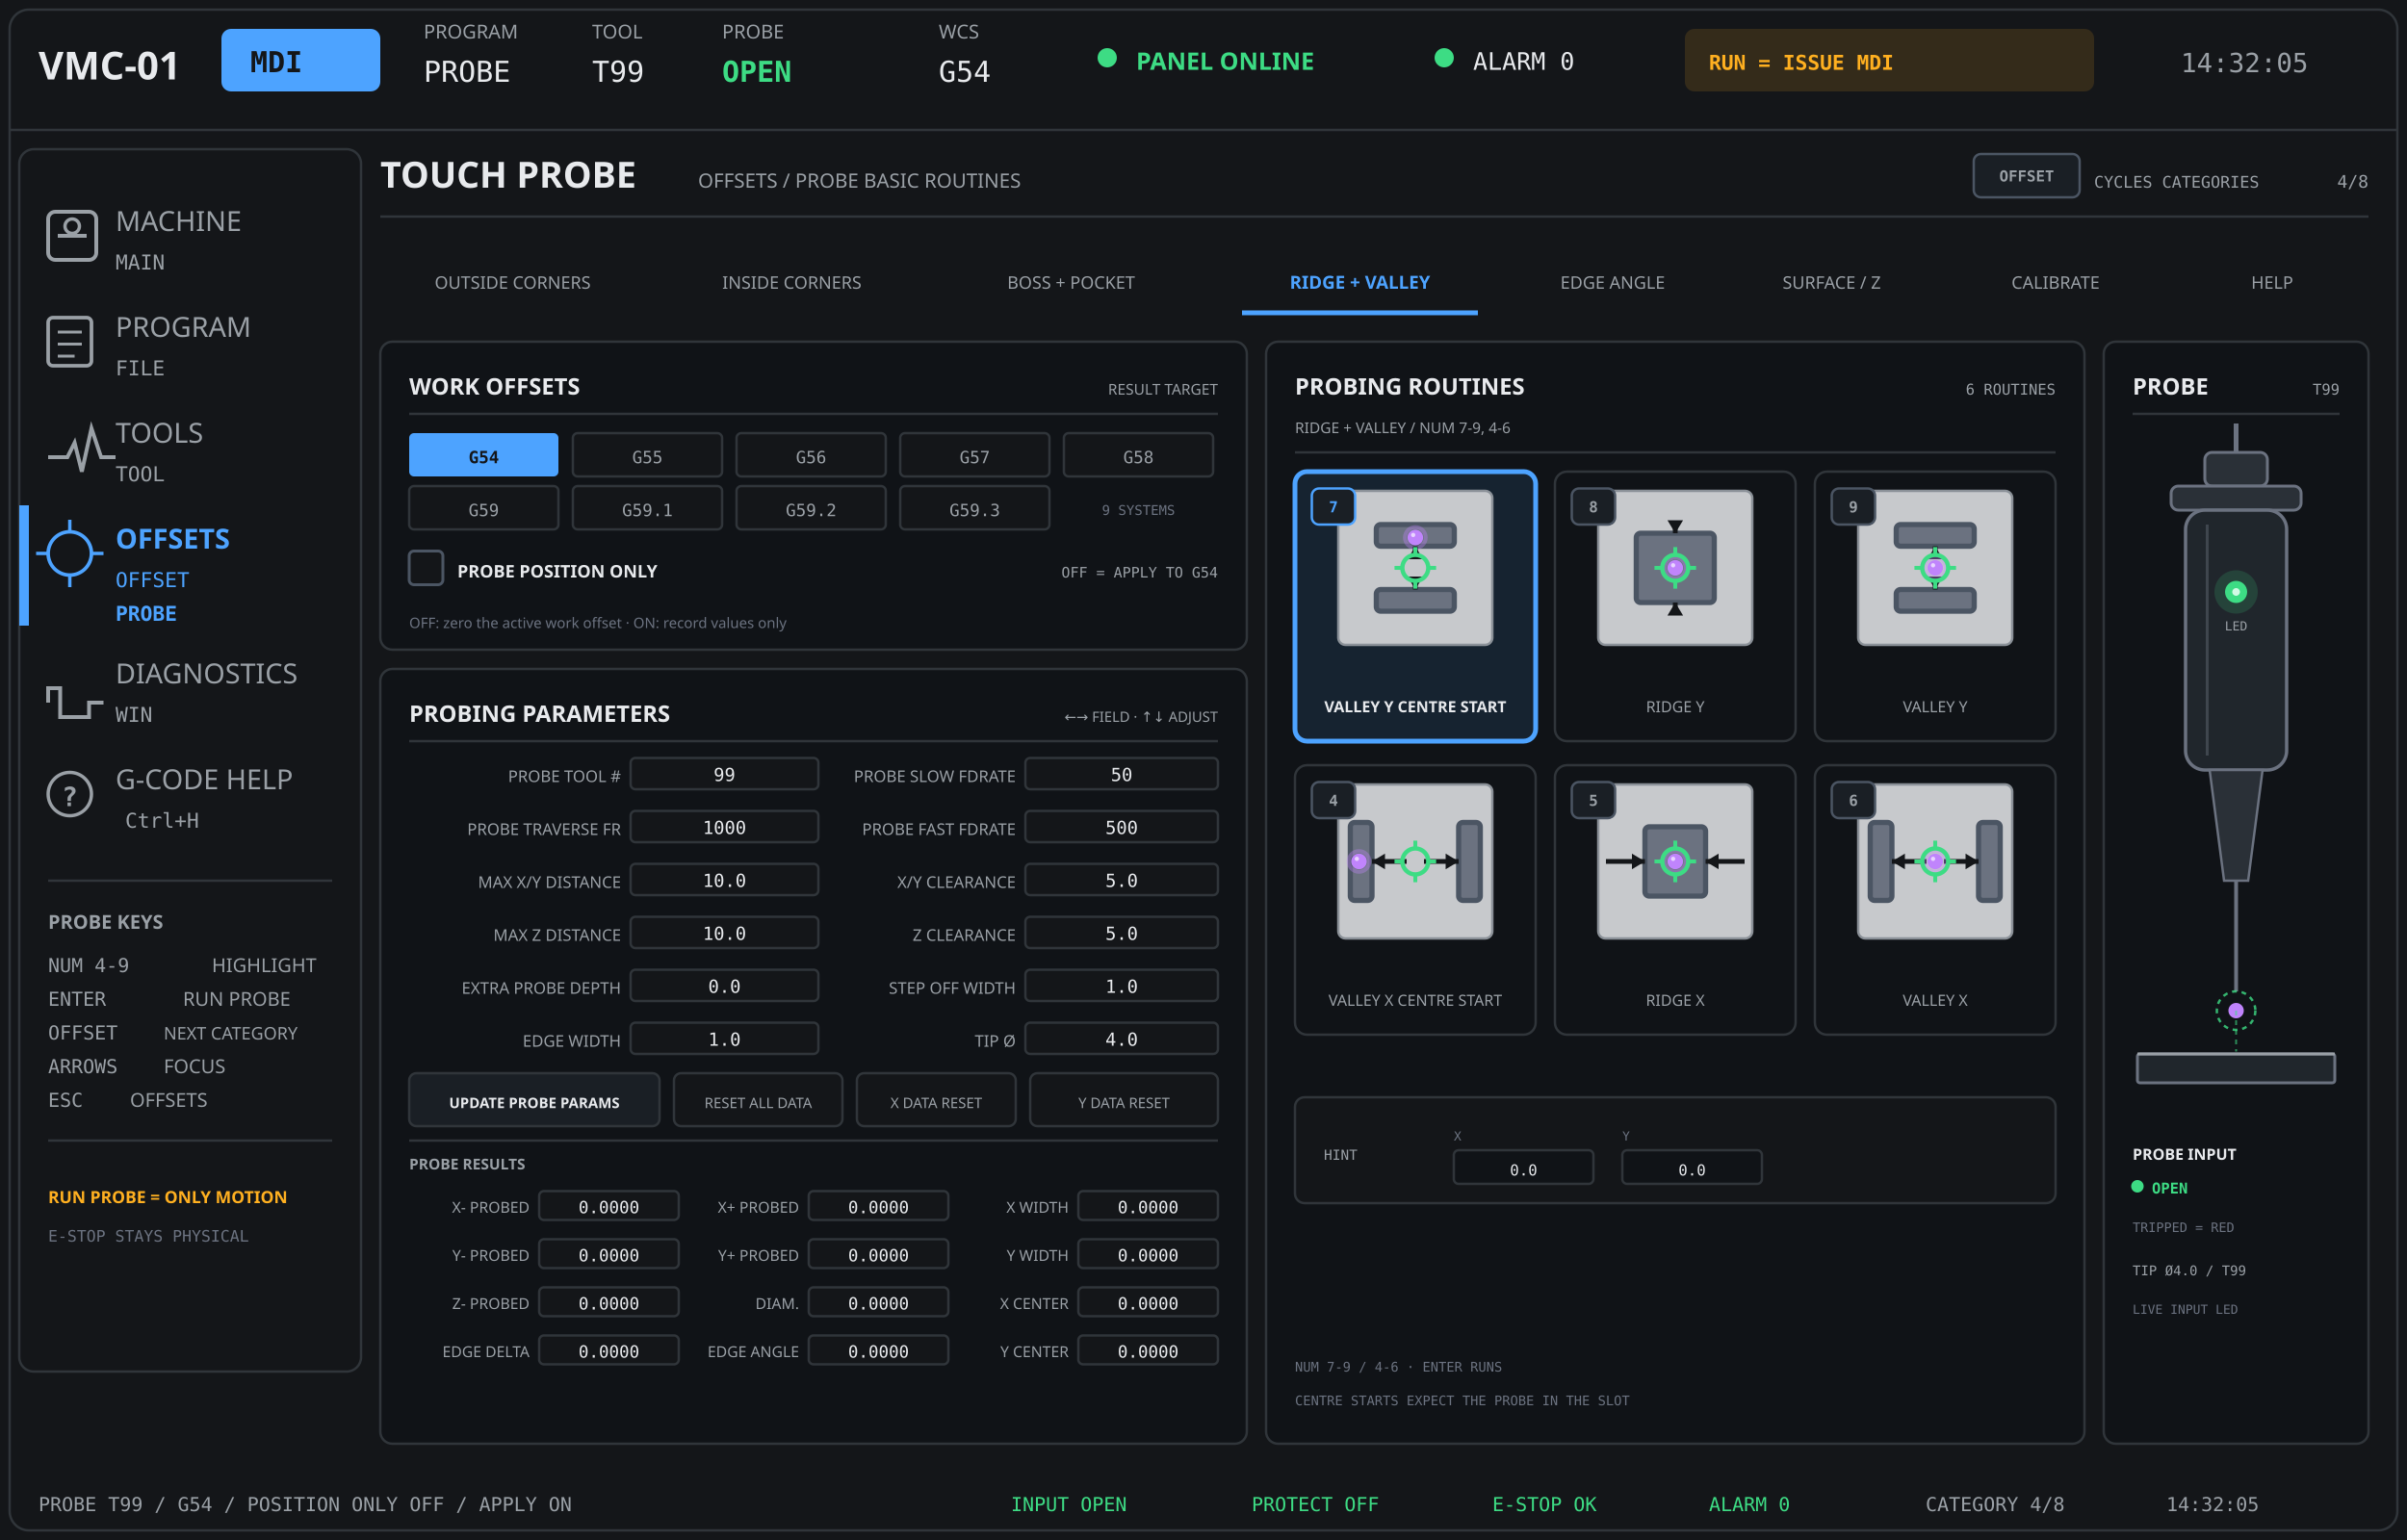
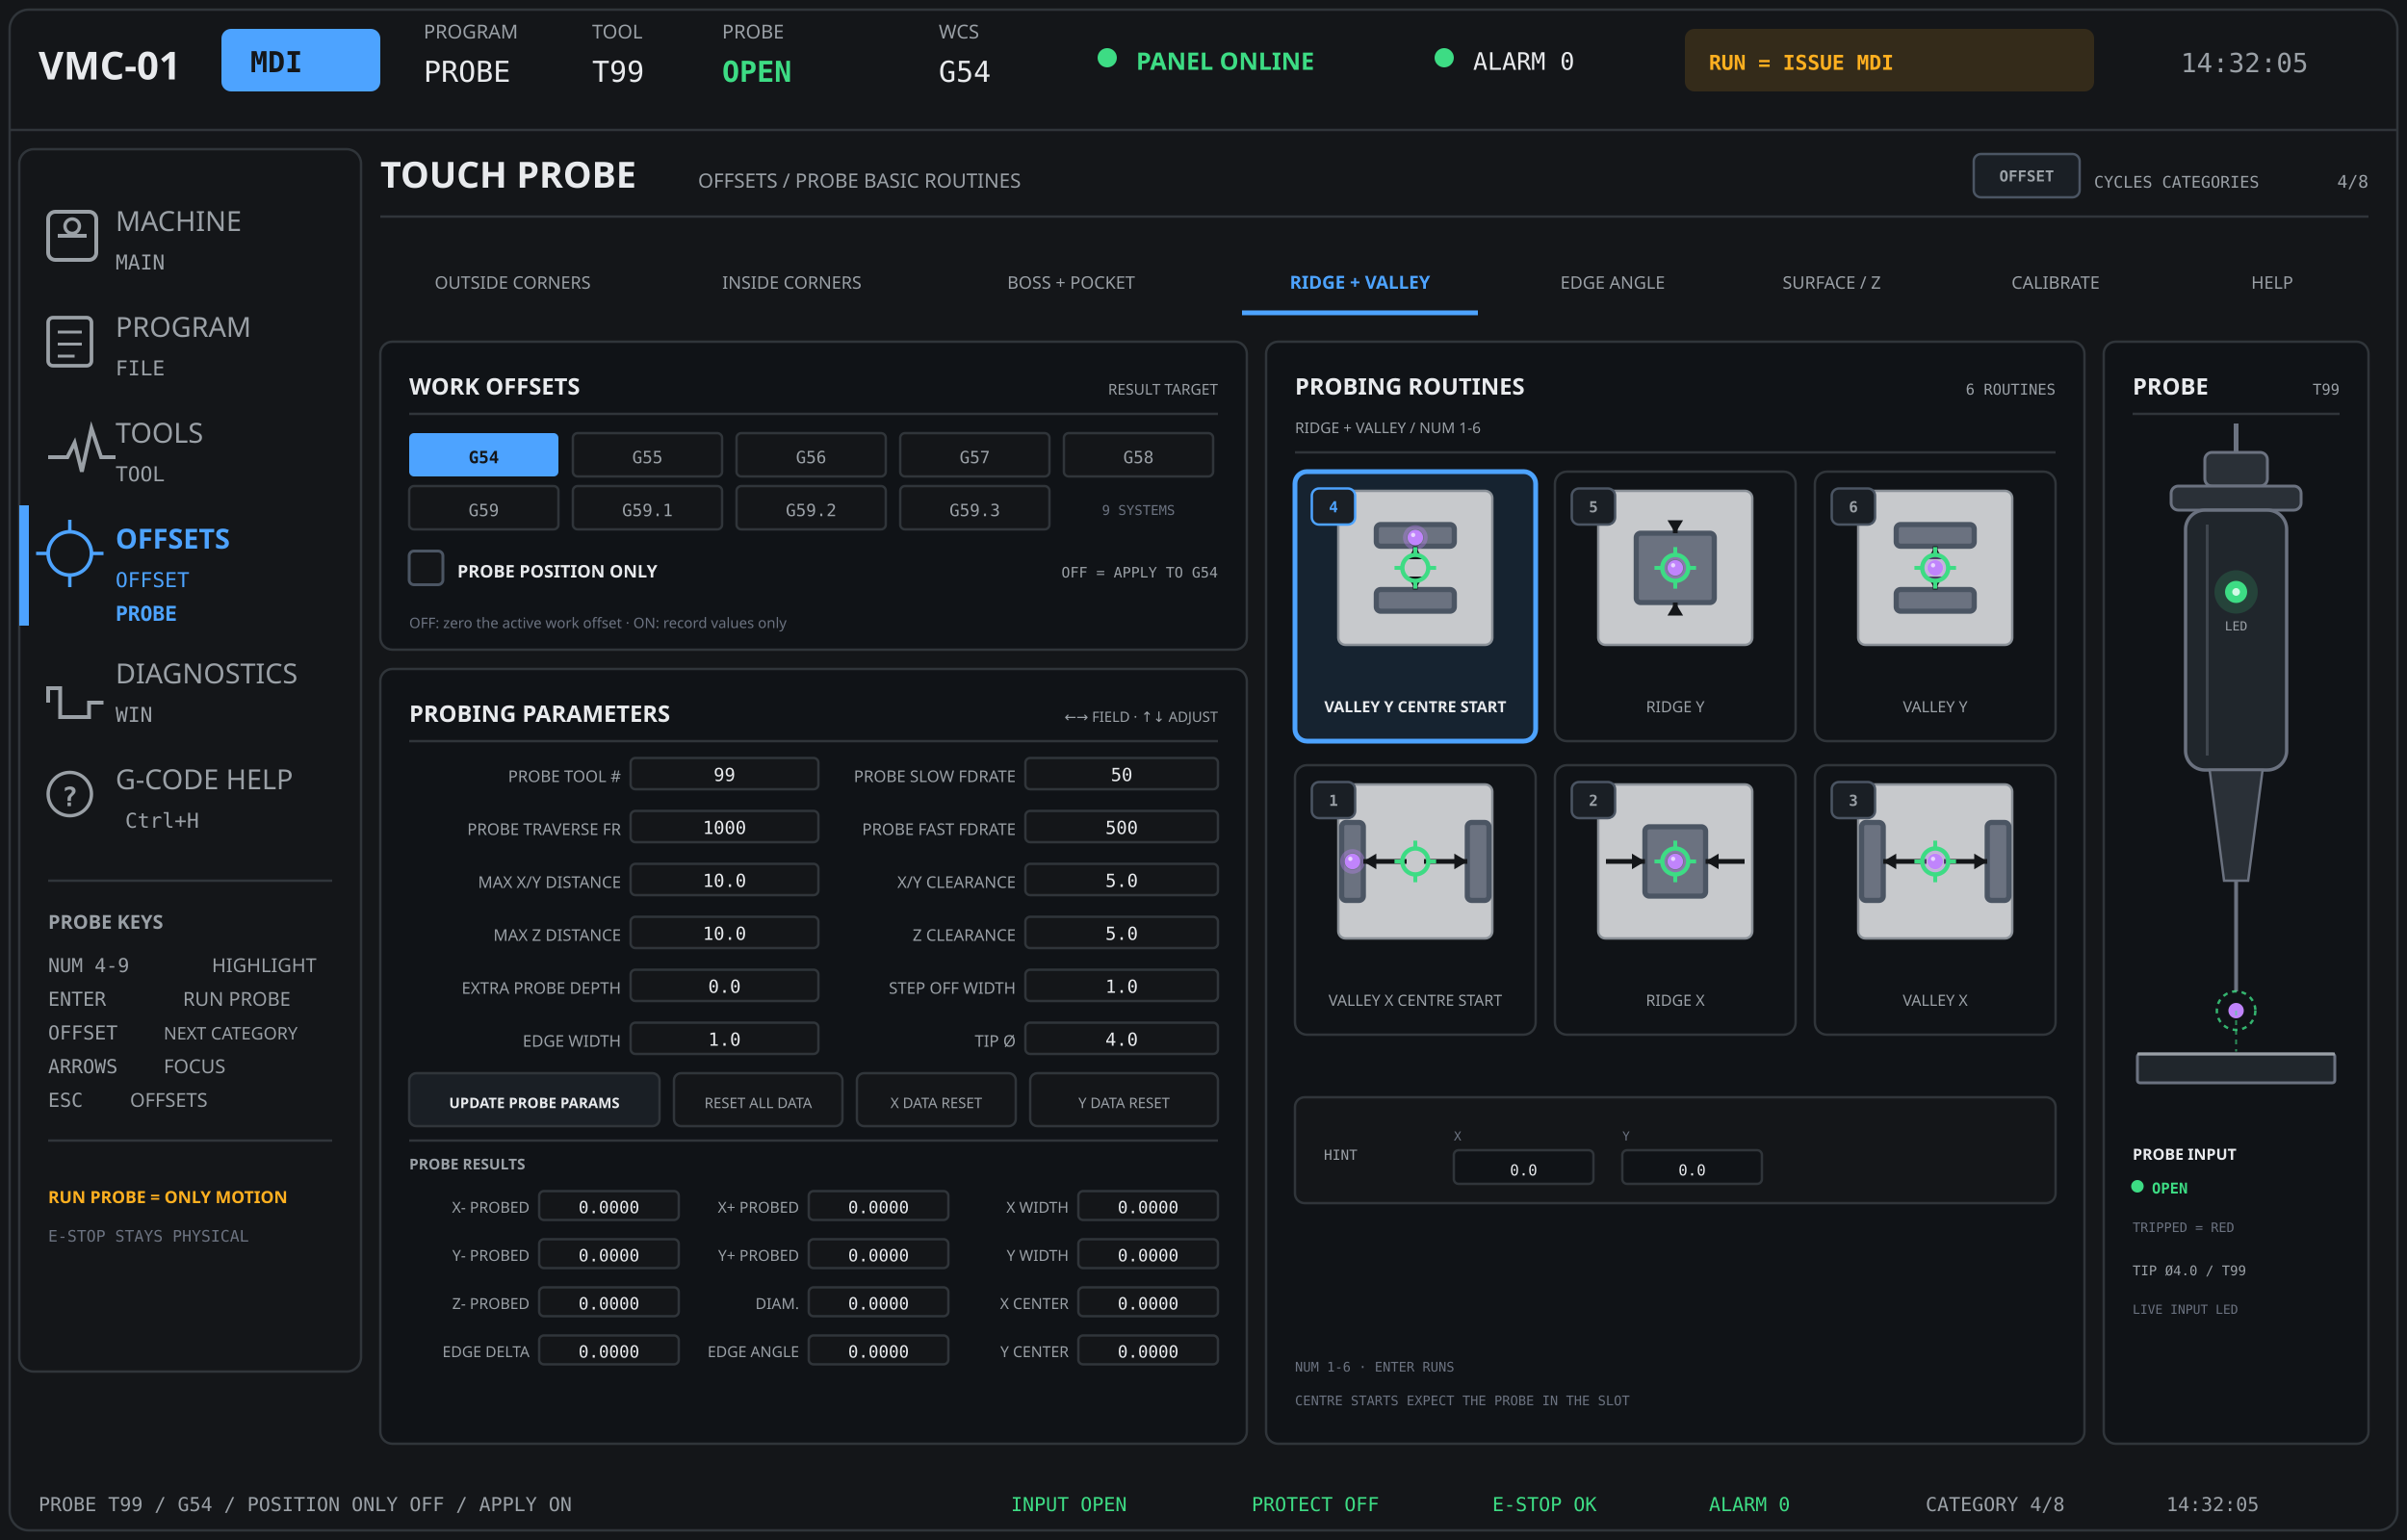
<svg xmlns="http://www.w3.org/2000/svg" viewBox="0 0 1000 640" width="1000" height="640">
  <rect x="0" y="0" width="1000" height="640" rx="0" fill="#141619" stroke="none" stroke-width="1" />
  <rect x="4" y="4" width="992" height="632" rx="8" fill="none" stroke="#30353a" stroke-width="1" />
  <line x1="4" y1="54" x2="996" y2="54" stroke="#30353a" stroke-width="1" />
  <text x="16" y="33" fill="#e8eaed" font-size="16" font-family="sans-serif" font-weight="700" text-anchor="start">VMC-01</text>
  <rect x="92" y="12" width="66" height="26" rx="4" fill="#4da3ff" stroke="none" stroke-width="1" />
  <text x="104" y="30" fill="#141619" font-size="12" font-family="monospace" font-weight="700" text-anchor="start">MDI</text>
  <text x="176" y="16" fill="#9aa0a6" font-size="8" font-family="sans-serif" text-anchor="start">PROGRAM</text>
  <text x="176" y="34" fill="#e8eaed" font-size="12" font-family="monospace" text-anchor="start">PROBE</text>
  <text x="246" y="16" fill="#9aa0a6" font-size="8" font-family="sans-serif" text-anchor="start">TOOL</text>
  <text x="246" y="34" fill="#e8eaed" font-size="12" font-family="monospace" text-anchor="start">T99</text>
  <text x="300" y="16" fill="#9aa0a6" font-size="8" font-family="sans-serif" text-anchor="start">PROBE</text>
  <text x="300" y="34" fill="#3ddc84" font-size="12" font-family="monospace" font-weight="700" text-anchor="start">OPEN</text>
  <text x="390" y="16" fill="#9aa0a6" font-size="8" font-family="sans-serif" text-anchor="start">WCS</text>
  <text x="390" y="34" fill="#e8eaed" font-size="12" font-family="monospace" text-anchor="start">G54</text>
  <circle cx="460" cy="24" r="4" fill="#3ddc84" />
  <text x="472" y="29" fill="#3ddc84" font-size="10" font-family="sans-serif" font-weight="700" text-anchor="start">PANEL ONLINE</text>
  <circle cx="600" cy="24" r="4" fill="#3ddc84" />
  <text x="612" y="29" fill="#e8eaed" font-size="10" font-family="monospace" text-anchor="start">ALARM 0</text>
  <rect x="700" y="12" width="170" height="26" rx="4" fill="#ffb020" stroke="none" stroke-width="0" opacity="0.14" />
  <text x="710" y="29" fill="#ffb020" font-size="8.5" font-family="monospace" font-weight="700" text-anchor="start">RUN = ISSUE MDI</text>
  <text x="906" y="30" fill="#9aa0a6" font-size="11" font-family="monospace" text-anchor="start">14:32:05</text>
  <rect x="8" y="62" width="142" height="508" rx="6" fill="#141619" stroke="#30353a" stroke-width="1" />
  <rect x="20" y="88" width="20" height="20" rx="3" fill="none" stroke="#9aa0a6" stroke-width="1.6" />
  <line x1="24" y1="98" x2="36" y2="98" stroke="#9aa0a6" stroke-width="1.6" />
  <circle cx="30" cy="94" r="3" fill="none" stroke="#9aa0a6" stroke-width="1.4" />
  <text x="48" y="96" fill="#9aa0a6" font-size="11.5" font-family="sans-serif" text-anchor="start">MACHINE</text>
  <text x="48" y="112" fill="#9aa0a6" font-size="8.5" font-family="monospace" text-anchor="start">MAIN</text>
  <rect x="20" y="132" width="18" height="20" rx="2" fill="none" stroke="#9aa0a6" stroke-width="1.5" />
  <line x1="24" y1="138" x2="34" y2="138" stroke="#9aa0a6" stroke-width="1.2" />
  <line x1="24" y1="143" x2="34" y2="143" stroke="#9aa0a6" stroke-width="1.2" />
  <line x1="24" y1="148" x2="31" y2="148" stroke="#9aa0a6" stroke-width="1.2" />
  <text x="48" y="140" fill="#9aa0a6" font-size="11.5" font-family="sans-serif" text-anchor="start">PROGRAM</text>
  <text x="48" y="156" fill="#9aa0a6" font-size="8.5" font-family="monospace" text-anchor="start">FILE</text>
  <path d="M20 190 L28 190 L31 184 L34 196 L38 178 L42 190 L48 190" fill="none" stroke="#9aa0a6" stroke-width="1.6" />
  <text x="48" y="184" fill="#9aa0a6" font-size="11.5" font-family="sans-serif" text-anchor="start">TOOLS</text>
  <text x="48" y="200" fill="#9aa0a6" font-size="8.5" font-family="monospace" text-anchor="start">TOOL</text>
  <rect x="8" y="210" width="4" height="50" rx="0" fill="#4da3ff" stroke="none" stroke-width="0" />
  <circle cx="29" cy="230" r="9" fill="none" stroke="#4da3ff" stroke-width="1.5" />
  <line x1="29" y1="216" x2="29" y2="221" stroke="#4da3ff" stroke-width="1.4" />
  <line x1="29" y1="239" x2="29" y2="244" stroke="#4da3ff" stroke-width="1.4" />
  <line x1="15" y1="230" x2="20" y2="230" stroke="#4da3ff" stroke-width="1.4" />
  <line x1="38" y1="230" x2="43" y2="230" stroke="#4da3ff" stroke-width="1.4" />
  <text x="48" y="228" fill="#4da3ff" font-size="11.5" font-family="sans-serif" font-weight="700" text-anchor="start">OFFSETS</text>
  <text x="48" y="244" fill="#4da3ff" font-size="8.5" font-family="monospace" text-anchor="start">OFFSET</text>
  <text x="48" y="258" fill="#4da3ff" font-size="8.5" font-family="monospace" font-weight="700" text-anchor="start">PROBE</text>
  <path d="M20 292 L20 286 L25 286 L25 298 L37 298 L37 292 L43 292" fill="none" stroke="#9aa0a6" stroke-width="1.6" />
  <text x="48" y="284" fill="#9aa0a6" font-size="11.5" font-family="sans-serif" text-anchor="start">DIAGNOSTICS</text>
  <text x="48" y="300" fill="#9aa0a6" font-size="8.5" font-family="monospace" text-anchor="start">WIN</text>
  <circle cx="29" cy="330" r="9" fill="none" stroke="#9aa0a6" stroke-width="1.4" />
  <text x="29" y="335" fill="#9aa0a6" font-size="11" font-family="monospace" font-weight="700" text-anchor="middle">?</text>
  <text x="48" y="328" fill="#9aa0a6" font-size="11.5" font-family="sans-serif" text-anchor="start">G-CODE HELP</text>
  <text x="52" y="344" fill="#9aa0a6" font-size="8.5" font-family="monospace" text-anchor="start">Ctrl+H</text>
  <line x1="20" y1="366" x2="138" y2="366" stroke="#30353a" stroke-width="1" />
  <text x="20" y="386" fill="#9aa0a6" font-size="8" font-family="sans-serif" font-weight="700" text-anchor="start">PROBE KEYS</text>
  <text x="20" y="404" fill="#9aa0a6" font-size="8" font-family="monospace" text-anchor="start">NUM 4-9</text>
  <text x="88" y="404" fill="#9aa0a6" font-size="8" font-family="sans-serif" text-anchor="start">HIGHLIGHT</text>
  <text x="20" y="418" fill="#9aa0a6" font-size="8" font-family="monospace" text-anchor="start">ENTER</text>
  <text x="76" y="418" fill="#9aa0a6" font-size="8" font-family="sans-serif" text-anchor="start">RUN PROBE</text>
  <text x="20" y="432" fill="#9aa0a6" font-size="8" font-family="monospace" text-anchor="start">OFFSET</text>
  <text x="68" y="432" fill="#9aa0a6" font-size="7.2" font-family="sans-serif" text-anchor="start">NEXT CATEGORY</text>
  <text x="20" y="446" fill="#9aa0a6" font-size="8" font-family="monospace" text-anchor="start">ARROWS</text>
  <text x="68" y="446" fill="#9aa0a6" font-size="8" font-family="sans-serif" text-anchor="start">FOCUS</text>
  <text x="20" y="460" fill="#9aa0a6" font-size="8" font-family="monospace" text-anchor="start">ESC</text>
  <text x="54" y="460" fill="#9aa0a6" font-size="8" font-family="sans-serif" text-anchor="start">OFFSETS</text>
  <line x1="20" y1="474" x2="138" y2="474" stroke="#30353a" stroke-width="1" />
  <text x="20" y="500" fill="#ffb020" font-size="7.0" font-family="sans-serif" font-weight="700" text-anchor="start">RUN PROBE = ONLY MOTION</text>
  <text x="20" y="516" fill="#6b7280" font-size="6.6" font-family="monospace" text-anchor="start">E-STOP STAYS PHYSICAL</text>
  <text x="158" y="78" fill="#e8eaed" font-size="15" font-family="sans-serif" font-weight="700" text-anchor="start">TOUCH PROBE</text>
  <text x="290" y="78" fill="#9aa0a6" font-size="8.2" font-family="sans-serif" text-anchor="start">OFFSETS / PROBE BASIC ROUTINES</text>
  <rect x="820" y="64" width="44" height="18" rx="3" fill="#1a1f25" stroke="#4b5563" stroke-width="1" />
  <text x="842.0" y="75.4" fill="#9aa0a6" font-size="6.3" font-family="monospace" font-weight="700" text-anchor="middle">OFFSET</text>
  <text x="870" y="78" fill="#9aa0a6" font-size="6.7" font-family="monospace" text-anchor="start">CYCLES CATEGORIES</text>
  <text x="984" y="78" fill="#9aa0a6" font-size="7.2" font-family="monospace" text-anchor="end">4/8</text>
  <line x1="158" y1="90" x2="984" y2="90" stroke="#30353a" stroke-width="1" />
  <text x="213.0" y="120" fill="#9aa0a6" font-size="7.2" font-family="sans-serif" text-anchor="middle">OUTSIDE CORNERS</text>
  <text x="329.0" y="120" fill="#9aa0a6" font-size="7.2" font-family="sans-serif" text-anchor="middle">INSIDE CORNERS</text>
  <text x="445.0" y="120" fill="#9aa0a6" font-size="7.2" font-family="sans-serif" text-anchor="middle">BOSS + POCKET</text>
  <text x="565.0" y="120" fill="#4da3ff" font-size="7.5" font-family="sans-serif" font-weight="700" text-anchor="middle">RIDGE + VALLEY</text>
  <line x1="516" y1="130" x2="614" y2="130" stroke="#4da3ff" stroke-width="2" />
  <text x="670.0" y="120" fill="#9aa0a6" font-size="7.2" font-family="sans-serif" text-anchor="middle">EDGE ANGLE</text>
  <text x="761.0" y="120" fill="#9aa0a6" font-size="7.2" font-family="sans-serif" text-anchor="middle">SURFACE / Z</text>
  <text x="854.0" y="120" fill="#9aa0a6" font-size="7.2" font-family="sans-serif" text-anchor="middle">CALIBRATE</text>
  <text x="944.0" y="120" fill="#9aa0a6" font-size="7.2" font-family="sans-serif" text-anchor="middle">HELP</text>
  <rect x="158" y="142" width="360" height="128" rx="5" fill="#101317" stroke="#30353a" stroke-width="1" />
  <text x="170" y="164" fill="#e8eaed" font-size="9.5" font-family="sans-serif" font-weight="700" text-anchor="start">WORK OFFSETS</text>
  <text x="506" y="164" fill="#9aa0a6" font-size="6.2" font-family="sans-serif" text-anchor="end">RESULT TARGET</text>
  <line x1="170" y1="172" x2="506" y2="172" stroke="#30353a" stroke-width="1" />
  <rect x="170" y="180" width="62" height="18" rx="2" fill="#4da3ff" stroke="none" stroke-width="1" />
  <text x="201" y="192.5" fill="#141619" font-size="7" font-family="monospace" font-weight="700" text-anchor="middle">G54</text>
  <rect x="238" y="180" width="62" height="18" rx="2" fill="#141619" stroke="#30353a" stroke-width="1" />
  <text x="269" y="192.5" fill="#9aa0a6" font-size="7" font-family="monospace" text-anchor="middle">G55</text>
  <rect x="306" y="180" width="62" height="18" rx="2" fill="#141619" stroke="#30353a" stroke-width="1" />
  <text x="337" y="192.5" fill="#9aa0a6" font-size="7" font-family="monospace" text-anchor="middle">G56</text>
  <rect x="374" y="180" width="62" height="18" rx="2" fill="#141619" stroke="#30353a" stroke-width="1" />
  <text x="405" y="192.5" fill="#9aa0a6" font-size="7" font-family="monospace" text-anchor="middle">G57</text>
  <rect x="442" y="180" width="62" height="18" rx="2" fill="#141619" stroke="#30353a" stroke-width="1" />
  <text x="473" y="192.5" fill="#9aa0a6" font-size="7" font-family="monospace" text-anchor="middle">G58</text>
  <rect x="170" y="202" width="62" height="18" rx="2" fill="#141619" stroke="#30353a" stroke-width="1" />
  <text x="201" y="214.5" fill="#9aa0a6" font-size="7" font-family="monospace" text-anchor="middle">G59</text>
  <rect x="238" y="202" width="62" height="18" rx="2" fill="#141619" stroke="#30353a" stroke-width="1" />
  <text x="269" y="214.5" fill="#9aa0a6" font-size="7" font-family="monospace" text-anchor="middle">G59.1</text>
  <rect x="306" y="202" width="62" height="18" rx="2" fill="#141619" stroke="#30353a" stroke-width="1" />
  <text x="337" y="214.5" fill="#9aa0a6" font-size="7" font-family="monospace" text-anchor="middle">G59.2</text>
  <rect x="374" y="202" width="62" height="18" rx="2" fill="#141619" stroke="#30353a" stroke-width="1" />
  <text x="405" y="214.5" fill="#9aa0a6" font-size="7" font-family="monospace" text-anchor="middle">G59.3</text>
  <text x="473" y="214" fill="#6b7280" font-size="5.6" font-family="monospace" text-anchor="middle">9 SYSTEMS</text>
  <rect x="170" y="229" width="14" height="14" rx="2" fill="#141619" stroke="#4b5563" stroke-width="1.2" />
  <text x="190" y="240" fill="#e8eaed" font-size="7.2" font-family="sans-serif" font-weight="700" text-anchor="start">PROBE POSITION ONLY</text>
  <text x="506" y="240" fill="#9aa0a6" font-size="6.0" font-family="monospace" text-anchor="end">OFF = APPLY TO G54</text>
  <text x="170" y="261" fill="#6b7280" font-size="6.0" font-family="sans-serif" text-anchor="start">OFF: zero the active work offset · ON: record values only</text>
  <rect x="158" y="278" width="360" height="322" rx="5" fill="#101317" stroke="#30353a" stroke-width="1" />
  <text x="170" y="300" fill="#e8eaed" font-size="9.5" font-family="sans-serif" font-weight="700" text-anchor="start">PROBING PARAMETERS</text>
  <text x="506" y="300" fill="#9aa0a6" font-size="5.9" font-family="sans-serif" text-anchor="end">←→ FIELD · ↑↓ ADJUST</text>
  <line x1="170" y1="308" x2="506" y2="308" stroke="#30353a" stroke-width="1" />
  <text x="258" y="325" fill="#9aa0a6" font-size="6.7" font-family="sans-serif" text-anchor="end">PROBE TOOL #</text>
  <rect x="262" y="315" width="78" height="13" rx="2" fill="#141619" stroke="#30353a" stroke-width="1" />
  <text x="301" y="324.6" fill="#e8eaed" font-size="7.5" font-family="monospace" text-anchor="middle">99</text>
  <text x="422" y="325" fill="#9aa0a6" font-size="6.7" font-family="sans-serif" text-anchor="end">PROBE SLOW FDRATE</text>
  <rect x="426" y="315" width="80" height="13" rx="2" fill="#141619" stroke="#30353a" stroke-width="1" />
  <text x="466" y="324.6" fill="#e8eaed" font-size="7.5" font-family="monospace" text-anchor="middle">50</text>
  <text x="258" y="347" fill="#9aa0a6" font-size="6.7" font-family="sans-serif" text-anchor="end">PROBE TRAVERSE FR</text>
  <rect x="262" y="337" width="78" height="13" rx="2" fill="#141619" stroke="#30353a" stroke-width="1" />
  <text x="301" y="346.6" fill="#e8eaed" font-size="7.5" font-family="monospace" text-anchor="middle">1000</text>
  <text x="422" y="347" fill="#9aa0a6" font-size="6.7" font-family="sans-serif" text-anchor="end">PROBE FAST FDRATE</text>
  <rect x="426" y="337" width="80" height="13" rx="2" fill="#141619" stroke="#30353a" stroke-width="1" />
  <text x="466" y="346.6" fill="#e8eaed" font-size="7.5" font-family="monospace" text-anchor="middle">500</text>
  <text x="258" y="369" fill="#9aa0a6" font-size="6.7" font-family="sans-serif" text-anchor="end">MAX X/Y DISTANCE</text>
  <rect x="262" y="359" width="78" height="13" rx="2" fill="#141619" stroke="#30353a" stroke-width="1" />
  <text x="301" y="368.6" fill="#e8eaed" font-size="7.5" font-family="monospace" text-anchor="middle">10.0</text>
  <text x="422" y="369" fill="#9aa0a6" font-size="6.7" font-family="sans-serif" text-anchor="end">X/Y CLEARANCE</text>
  <rect x="426" y="359" width="80" height="13" rx="2" fill="#141619" stroke="#30353a" stroke-width="1" />
  <text x="466" y="368.6" fill="#e8eaed" font-size="7.5" font-family="monospace" text-anchor="middle">5.0</text>
  <text x="258" y="391" fill="#9aa0a6" font-size="6.7" font-family="sans-serif" text-anchor="end">MAX Z DISTANCE</text>
  <rect x="262" y="381" width="78" height="13" rx="2" fill="#141619" stroke="#30353a" stroke-width="1" />
  <text x="301" y="390.6" fill="#e8eaed" font-size="7.5" font-family="monospace" text-anchor="middle">10.0</text>
  <text x="422" y="391" fill="#9aa0a6" font-size="6.7" font-family="sans-serif" text-anchor="end">Z CLEARANCE</text>
  <rect x="426" y="381" width="80" height="13" rx="2" fill="#141619" stroke="#30353a" stroke-width="1" />
  <text x="466" y="390.6" fill="#e8eaed" font-size="7.5" font-family="monospace" text-anchor="middle">5.0</text>
  <text x="258" y="413" fill="#9aa0a6" font-size="6.7" font-family="sans-serif" text-anchor="end">EXTRA PROBE DEPTH</text>
  <rect x="262" y="403" width="78" height="13" rx="2" fill="#141619" stroke="#30353a" stroke-width="1" />
  <text x="301" y="412.6" fill="#e8eaed" font-size="7.5" font-family="monospace" text-anchor="middle">0.0</text>
  <text x="422" y="413" fill="#9aa0a6" font-size="6.7" font-family="sans-serif" text-anchor="end">STEP OFF WIDTH</text>
  <rect x="426" y="403" width="80" height="13" rx="2" fill="#141619" stroke="#30353a" stroke-width="1" />
  <text x="466" y="412.6" fill="#e8eaed" font-size="7.5" font-family="monospace" text-anchor="middle">1.0</text>
  <text x="258" y="435" fill="#9aa0a6" font-size="6.7" font-family="sans-serif" text-anchor="end">EDGE WIDTH</text>
  <rect x="262" y="425" width="78" height="13" rx="2" fill="#141619" stroke="#30353a" stroke-width="1" />
  <text x="301" y="434.6" fill="#e8eaed" font-size="7.5" font-family="monospace" text-anchor="middle">1.0</text>
  <text x="422" y="435" fill="#9aa0a6" font-size="6.7" font-family="sans-serif" text-anchor="end">TIP Ø</text>
  <rect x="426" y="425" width="80" height="13" rx="2" fill="#141619" stroke="#30353a" stroke-width="1" />
  <text x="466" y="434.6" fill="#e8eaed" font-size="7.5" font-family="monospace" text-anchor="middle">4.0</text>
  <rect x="170" y="446" width="104" height="22" rx="3" fill="#1a1f25" stroke="#30353a" stroke-width="1" />
  <text x="222" y="460.5" fill="#e8eaed" font-size="6.0" font-family="sans-serif" font-weight="700" text-anchor="middle">UPDATE PROBE PARAMS</text>
  <rect x="280" y="446" width="70" height="22" rx="3" fill="#141619" stroke="#30353a" stroke-width="1" />
  <text x="315" y="460.5" fill="#9aa0a6" font-size="6.0" font-family="sans-serif" text-anchor="middle">RESET ALL DATA</text>
  <rect x="356" y="446" width="66" height="22" rx="3" fill="#141619" stroke="#30353a" stroke-width="1" />
  <text x="389" y="460.5" fill="#9aa0a6" font-size="6.0" font-family="sans-serif" text-anchor="middle">X DATA RESET</text>
  <rect x="428" y="446" width="78" height="22" rx="3" fill="#141619" stroke="#30353a" stroke-width="1" />
  <text x="467" y="460.5" fill="#9aa0a6" font-size="6.0" font-family="sans-serif" text-anchor="middle">Y DATA RESET</text>
  <line x1="170" y1="474" x2="506" y2="474" stroke="#30353a" stroke-width="1" />
  <text x="170" y="486" fill="#9aa0a6" font-size="6.2" font-family="sans-serif" font-weight="700" text-anchor="start">PROBE RESULTS</text>
  <text x="220" y="504" fill="#9aa0a6" font-size="6.3" font-family="sans-serif" text-anchor="end">X- PROBED</text>
  <rect x="224" y="495" width="58" height="12" rx="2" fill="#141619" stroke="#30353a" stroke-width="1" />
  <text x="253" y="504.2" fill="#e8eaed" font-size="7.0" font-family="monospace" text-anchor="middle">0.0000</text>
  <text x="332" y="504" fill="#9aa0a6" font-size="6.3" font-family="sans-serif" text-anchor="end">X+ PROBED</text>
  <rect x="336" y="495" width="58" height="12" rx="2" fill="#141619" stroke="#30353a" stroke-width="1" />
  <text x="365" y="504.2" fill="#e8eaed" font-size="7.0" font-family="monospace" text-anchor="middle">0.0000</text>
  <text x="444" y="504" fill="#9aa0a6" font-size="6.3" font-family="sans-serif" text-anchor="end">X WIDTH</text>
  <rect x="448" y="495" width="58" height="12" rx="2" fill="#141619" stroke="#30353a" stroke-width="1" />
  <text x="477" y="504.2" fill="#e8eaed" font-size="7.0" font-family="monospace" text-anchor="middle">0.0000</text>
  <text x="220" y="524" fill="#9aa0a6" font-size="6.3" font-family="sans-serif" text-anchor="end">Y- PROBED</text>
  <rect x="224" y="515" width="58" height="12" rx="2" fill="#141619" stroke="#30353a" stroke-width="1" />
  <text x="253" y="524.2" fill="#e8eaed" font-size="7.0" font-family="monospace" text-anchor="middle">0.0000</text>
  <text x="332" y="524" fill="#9aa0a6" font-size="6.3" font-family="sans-serif" text-anchor="end">Y+ PROBED</text>
  <rect x="336" y="515" width="58" height="12" rx="2" fill="#141619" stroke="#30353a" stroke-width="1" />
  <text x="365" y="524.2" fill="#e8eaed" font-size="7.0" font-family="monospace" text-anchor="middle">0.0000</text>
  <text x="444" y="524" fill="#9aa0a6" font-size="6.3" font-family="sans-serif" text-anchor="end">Y WIDTH</text>
  <rect x="448" y="515" width="58" height="12" rx="2" fill="#141619" stroke="#30353a" stroke-width="1" />
  <text x="477" y="524.2" fill="#e8eaed" font-size="7.0" font-family="monospace" text-anchor="middle">0.0000</text>
  <text x="220" y="544" fill="#9aa0a6" font-size="6.3" font-family="sans-serif" text-anchor="end">Z- PROBED</text>
  <rect x="224" y="535" width="58" height="12" rx="2" fill="#141619" stroke="#30353a" stroke-width="1" />
  <text x="253" y="544.2" fill="#e8eaed" font-size="7.0" font-family="monospace" text-anchor="middle">0.0000</text>
  <text x="332" y="544" fill="#9aa0a6" font-size="6.3" font-family="sans-serif" text-anchor="end">DIAM.</text>
  <rect x="336" y="535" width="58" height="12" rx="2" fill="#141619" stroke="#30353a" stroke-width="1" />
  <text x="365" y="544.2" fill="#e8eaed" font-size="7.0" font-family="monospace" text-anchor="middle">0.0000</text>
  <text x="444" y="544" fill="#9aa0a6" font-size="6.3" font-family="sans-serif" text-anchor="end">X CENTER</text>
  <rect x="448" y="535" width="58" height="12" rx="2" fill="#141619" stroke="#30353a" stroke-width="1" />
  <text x="477" y="544.2" fill="#e8eaed" font-size="7.0" font-family="monospace" text-anchor="middle">0.0000</text>
  <text x="220" y="564" fill="#9aa0a6" font-size="6.3" font-family="sans-serif" text-anchor="end">EDGE DELTA</text>
  <rect x="224" y="555" width="58" height="12" rx="2" fill="#141619" stroke="#30353a" stroke-width="1" />
  <text x="253" y="564.2" fill="#e8eaed" font-size="7.0" font-family="monospace" text-anchor="middle">0.0000</text>
  <text x="332" y="564" fill="#9aa0a6" font-size="6.3" font-family="sans-serif" text-anchor="end">EDGE ANGLE</text>
  <rect x="336" y="555" width="58" height="12" rx="2" fill="#141619" stroke="#30353a" stroke-width="1" />
  <text x="365" y="564.2" fill="#e8eaed" font-size="7.0" font-family="monospace" text-anchor="middle">0.0000</text>
  <text x="444" y="564" fill="#9aa0a6" font-size="6.3" font-family="sans-serif" text-anchor="end">Y CENTER</text>
  <rect x="448" y="555" width="58" height="12" rx="2" fill="#141619" stroke="#30353a" stroke-width="1" />
  <text x="477" y="564.2" fill="#e8eaed" font-size="7.0" font-family="monospace" text-anchor="middle">0.0000</text>
  <rect x="874" y="142" width="110" height="458" rx="5" fill="#101317" stroke="#30353a" stroke-width="1" />
  <text x="886" y="164" fill="#e8eaed" font-size="9.5" font-family="sans-serif" font-weight="700" text-anchor="start">PROBE</text>
  <text x="972" y="164" fill="#9aa0a6" font-size="6.2" font-family="monospace" text-anchor="end">T99</text>
  <line x1="886" y1="172" x2="972" y2="172" stroke="#30353a" stroke-width="1" />
  <line x1="929" y1="176" x2="929" y2="188" stroke="#6b7280" stroke-width="2" />
  <rect x="916" y="188" width="26" height="14" rx="3" fill="#2a3037" stroke="#6b7280" stroke-width="1.2" />
  <rect x="902" y="202" width="54" height="10" rx="3" fill="#2a3037" stroke="#6b7280" stroke-width="1.2" />
  <rect x="908" y="212" width="42" height="108" rx="8" fill="#20262c" stroke="#6b7280" stroke-width="1.4" />
  <line x1="917" y1="218" x2="917" y2="314" stroke="#3f464e" stroke-width="1.2" />
  <circle cx="929" cy="246" r="9" fill="#3ddc84" opacity="0.16" />
  <circle cx="929" cy="246" r="4.6" fill="#3ddc84" />
  <circle cx="929" cy="246" r="1.6" fill="#d1fae5" />
  <text x="929" y="262" fill="#9aa0a6" font-size="5.2" font-family="monospace" text-anchor="middle">LED</text>
  <path d="M918 320 L940 320 L934 366 L924 366 Z" fill="#2a3037" stroke="#6b7280" stroke-width="1" />
  <line x1="929" y1="366" x2="929" y2="412" stroke="#6b7280" stroke-width="1.6" />
  <circle cx="929" cy="420" r="3.2" fill="#c084fc" />
  <circle cx="929" cy="420" r="8" fill="none" stroke="#3ddc84" stroke-width="1" stroke-dasharray="2 2" opacity="0.8" />
  <line x1="929" y1="420" x2="929" y2="437" stroke="#3ddc84" stroke-width="0.8" stroke-dasharray="2 2" opacity="0.6" />
  <rect x="888" y="438" width="82" height="12" rx="1" fill="#20262c" stroke="#6b7280" stroke-width="1.2" />
  <line x1="888" y1="438" x2="970" y2="438" stroke="#9aa0a6" stroke-width="1.2" />
  <text x="886" y="482" fill="#e8eaed" font-size="6.4" font-family="sans-serif" font-weight="700" text-anchor="start">PROBE INPUT</text>
  <circle cx="888" cy="493" r="2.6" fill="#3ddc84" />
  <text x="894" y="496" fill="#3ddc84" font-size="6.2" font-family="monospace" font-weight="700" text-anchor="start">OPEN</text>
  <text x="886" y="512" fill="#6b7280" font-size="5.4" font-family="monospace" text-anchor="start">TRIPPED = RED</text>
  <text x="886" y="530" fill="#9aa0a6" font-size="5.6" font-family="monospace" text-anchor="start">TIP Ø4.0 / T99</text>
  <text x="886" y="546" fill="#6b7280" font-size="5.2" font-family="monospace" text-anchor="start">LIVE INPUT LED</text>
  <rect x="526" y="142" width="340" height="458" rx="5" fill="#101317" stroke="#30353a" stroke-width="1" />
  <text x="538" y="164" fill="#e8eaed" font-size="9.5" font-family="sans-serif" font-weight="700" text-anchor="start">PROBING ROUTINES</text>
  <text x="854" y="164" fill="#9aa0a6" font-size="6.2" font-family="monospace" text-anchor="end">6 ROUTINES</text>
-   <text x="538" y="180" fill="#9aa0a6" font-size="6.2" font-family="sans-serif" text-anchor="start">RIDGE + VALLEY / NUM 7-9, 4-6</text>
+   <text x="538" y="180" fill="#9aa0a6" font-size="6.2" font-family="sans-serif" text-anchor="start">RIDGE + VALLEY / NUM 1-6</text>
  <line x1="538" y1="188" x2="854" y2="188" stroke="#30353a" stroke-width="1" />
  <rect x="538" y="196" width="100" height="112" rx="5" fill="#4da3ff" fill-opacity="0.11" stroke="#4da3ff" stroke-width="2" />
  <rect x="556.0" y="204" width="64" height="64" rx="3" fill="#c7c9cc" stroke="#8b9198" stroke-width="1" />
  <rect x="545" y="203" width="18" height="15" rx="3" fill="#1a1f25" stroke="#4da3ff" stroke-width="1" />
-   <text x="554.0" y="212.9" fill="#4da3ff" font-size="6.3" font-family="monospace" font-weight="700" text-anchor="middle">7</text>
+   <text x="554.0" y="212.9" fill="#4da3ff" font-size="6.3" font-family="monospace" font-weight="700" text-anchor="middle">4</text>
  <g transform="translate(557.4,216.2) scale(1.8)">
    <rect x="1" y="1" width="32" height="20" rx="2" fill="#c7c9cc" stroke="none" stroke-width="0" />
    <rect x="8" y="1" width="18" height="5" rx="1" fill="#6b7280" stroke="#4b5563" stroke-width="1.2" />
    <rect x="8" y="16" width="18" height="5" rx="1" fill="#6b7280" stroke="#4b5563" stroke-width="1.2" />
    <circle cx="17" cy="4" r="2.4" fill="none" stroke="#c084fc" stroke-width="0.9" opacity="0.35" />
    <circle cx="17" cy="4" r="1.8" fill="#c084fc" />
    <circle cx="16.5" cy="3.4" r="0.5" fill="#e9d5ff" />
    <line x1="17" y1="9" x2="17" y2="6" stroke="#141619" stroke-width="1.1" />
    <polygon points="17,6 15.2,9 18.8,9" fill="#141619" />
    <line x1="17" y1="13" x2="17" y2="16" stroke="#141619" stroke-width="1.1" />
    <polygon points="17,16 15.2,13 18.8,13" fill="#141619" />
    <circle cx="17" cy="11" r="3.0" fill="none" stroke="#3ddc84" stroke-width="1.0" />
    <line x1="17" y1="8.0" x2="17" y2="6.2" stroke="#3ddc84" stroke-width="0.9" />
    <line x1="17" y1="14.0" x2="17" y2="15.8" stroke="#3ddc84" stroke-width="0.9" />
    <line x1="14.0" y1="11" x2="12.2" y2="11" stroke="#3ddc84" stroke-width="0.9" />
    <line x1="20.0" y1="11" x2="21.8" y2="11" stroke="#3ddc84" stroke-width="0.9" />
  </g>
  <text x="588.0" y="296" fill="#e8eaed" font-size="6.4" font-family="sans-serif" font-weight="700" text-anchor="middle">VALLEY Y CENTRE START</text>
  <rect x="646" y="196" width="100" height="112" rx="5" fill="#101317" stroke="#30353a" stroke-width="1" />
  <rect x="664.0" y="204" width="64" height="64" rx="3" fill="#c7c9cc" stroke="#8b9198" stroke-width="1" />
  <rect x="653" y="203" width="18" height="15" rx="3" fill="#1a1f25" stroke="#4b5563" stroke-width="1" />
-   <text x="662.0" y="212.9" fill="#9aa0a6" font-size="6.3" font-family="monospace" font-weight="700" text-anchor="middle">8</text>
+   <text x="662.0" y="212.9" fill="#9aa0a6" font-size="6.3" font-family="monospace" font-weight="700" text-anchor="middle">5</text>
  <g transform="translate(665.4,216.2) scale(1.8)">
    <rect x="1" y="1" width="32" height="20" rx="2" fill="#c7c9cc" stroke="none" stroke-width="0" />
    <rect x="8" y="3" width="18" height="16" rx="1" fill="#6b7280" stroke="#4b5563" stroke-width="1.2" />
    <line x1="17" y1="1" x2="17" y2="3" stroke="#141619" stroke-width="1.1" />
    <polygon points="17,3 15.2,0 18.8,0" fill="#141619" />
    <line x1="17" y1="21" x2="17" y2="19" stroke="#141619" stroke-width="1.1" />
    <polygon points="17,19 15.2,22 18.8,22" fill="#141619" />
    <circle cx="17" cy="11" r="2.4" fill="none" stroke="#c084fc" stroke-width="0.9" opacity="0.35" />
    <circle cx="17" cy="11" r="1.8" fill="#c084fc" />
    <circle cx="16.5" cy="10.4" r="0.5" fill="#e9d5ff" />
    <circle cx="17" cy="11" r="3.0" fill="none" stroke="#3ddc84" stroke-width="1.0" />
    <line x1="17" y1="8.0" x2="17" y2="6.2" stroke="#3ddc84" stroke-width="0.9" />
    <line x1="17" y1="14.0" x2="17" y2="15.8" stroke="#3ddc84" stroke-width="0.9" />
    <line x1="14.0" y1="11" x2="12.2" y2="11" stroke="#3ddc84" stroke-width="0.9" />
    <line x1="20.0" y1="11" x2="21.8" y2="11" stroke="#3ddc84" stroke-width="0.9" />
  </g>
  <text x="696.0" y="296" fill="#9aa0a6" font-size="6.4" font-family="sans-serif" text-anchor="middle">RIDGE Y</text>
  <rect x="754" y="196" width="100" height="112" rx="5" fill="#101317" stroke="#30353a" stroke-width="1" />
  <rect x="772.0" y="204" width="64" height="64" rx="3" fill="#c7c9cc" stroke="#8b9198" stroke-width="1" />
  <rect x="761" y="203" width="18" height="15" rx="3" fill="#1a1f25" stroke="#4b5563" stroke-width="1" />
-   <text x="770.0" y="212.9" fill="#9aa0a6" font-size="6.3" font-family="monospace" font-weight="700" text-anchor="middle">9</text>
+   <text x="770.0" y="212.9" fill="#9aa0a6" font-size="6.3" font-family="monospace" font-weight="700" text-anchor="middle">6</text>
  <g transform="translate(773.4,216.2) scale(1.8)">
    <rect x="1" y="1" width="32" height="20" rx="2" fill="#c7c9cc" stroke="none" stroke-width="0" />
    <rect x="8" y="1" width="18" height="5" rx="1" fill="#6b7280" stroke="#4b5563" stroke-width="1.2" />
    <rect x="8" y="16" width="18" height="5" rx="1" fill="#6b7280" stroke="#4b5563" stroke-width="1.2" />
    <line x1="17" y1="9" x2="17" y2="6" stroke="#141619" stroke-width="1.1" />
    <polygon points="17,6 15.2,9 18.8,9" fill="#141619" />
    <line x1="17" y1="13" x2="17" y2="16" stroke="#141619" stroke-width="1.1" />
    <polygon points="17,16 15.2,13 18.8,13" fill="#141619" />
    <circle cx="17" cy="11" r="2.4" fill="none" stroke="#c084fc" stroke-width="0.9" opacity="0.35" />
    <circle cx="17" cy="11" r="1.8" fill="#c084fc" />
    <circle cx="16.5" cy="10.4" r="0.5" fill="#e9d5ff" />
    <circle cx="17" cy="11" r="3.0" fill="none" stroke="#3ddc84" stroke-width="1.0" />
    <line x1="17" y1="8.0" x2="17" y2="6.2" stroke="#3ddc84" stroke-width="0.9" />
    <line x1="17" y1="14.0" x2="17" y2="15.8" stroke="#3ddc84" stroke-width="0.9" />
    <line x1="14.0" y1="11" x2="12.2" y2="11" stroke="#3ddc84" stroke-width="0.9" />
    <line x1="20.0" y1="11" x2="21.8" y2="11" stroke="#3ddc84" stroke-width="0.9" />
  </g>
  <text x="804.0" y="296" fill="#9aa0a6" font-size="6.4" font-family="sans-serif" text-anchor="middle">VALLEY Y</text>
  <rect x="538" y="318" width="100" height="112" rx="5" fill="#101317" stroke="#30353a" stroke-width="1" />
  <rect x="556.0" y="326" width="64" height="64" rx="3" fill="#c7c9cc" stroke="#8b9198" stroke-width="1" />
  <rect x="545" y="325" width="18" height="15" rx="3" fill="#1a1f25" stroke="#4b5563" stroke-width="1" />
-   <text x="554.0" y="334.9" fill="#9aa0a6" font-size="6.3" font-family="monospace" font-weight="700" text-anchor="middle">4</text>
+   <text x="554.0" y="334.9" fill="#9aa0a6" font-size="6.3" font-family="monospace" font-weight="700" text-anchor="middle">1</text>
  <g transform="translate(557.4,338.2) scale(1.8)">
    <rect x="1" y="1" width="32" height="20" rx="2" fill="#c7c9cc" stroke="none" stroke-width="0" />
-     <rect x="2" y="2" width="5" height="18" rx="1" fill="#6b7280" stroke="#4b5563" stroke-width="1.2" />
-     <rect x="27" y="2" width="5" height="18" rx="1" fill="#6b7280" stroke="#4b5563" stroke-width="1.2" />
-     <circle cx="4" cy="11" r="2.4" fill="none" stroke="#c084fc" stroke-width="0.9" opacity="0.35" />
-     <circle cx="4" cy="11" r="1.8" fill="#c084fc" />
-     <circle cx="3.5" cy="10.4" r="0.5" fill="#e9d5ff" />
-     <line x1="15" y1="11" x2="7" y2="11" stroke="#141619" stroke-width="1.1" />
-     <polygon points="7,11 10,9.2 10,12.8" fill="#141619" />
-     <line x1="19" y1="11" x2="27" y2="11" stroke="#141619" stroke-width="1.1" />
-     <polygon points="27,11 24,9.2 24,12.8" fill="#141619" />
+     <rect x="0" y="2" width="5" height="18" rx="1" fill="#6b7280" stroke="#4b5563" stroke-width="1.2" />
+     <rect x="29" y="2" width="5" height="18" rx="1" fill="#6b7280" stroke="#4b5563" stroke-width="1.2" />
+     <circle cx="2.5" cy="11" r="2.4" fill="none" stroke="#c084fc" stroke-width="0.9" opacity="0.35" />
+     <circle cx="2.5" cy="11" r="1.8" fill="#c084fc" />
+     <circle cx="2.0" cy="10.4" r="0.5" fill="#e9d5ff" />
+     <line x1="15" y1="11" x2="5" y2="11" stroke="#141619" stroke-width="1.1" />
+     <polygon points="5,11 8,9.2 8,12.8" fill="#141619" />
+     <line x1="19" y1="11" x2="29" y2="11" stroke="#141619" stroke-width="1.1" />
+     <polygon points="29,11 26,9.2 26,12.8" fill="#141619" />
    <circle cx="17" cy="11" r="3.0" fill="none" stroke="#3ddc84" stroke-width="1.0" />
    <line x1="17" y1="8.0" x2="17" y2="6.2" stroke="#3ddc84" stroke-width="0.9" />
    <line x1="17" y1="14.0" x2="17" y2="15.8" stroke="#3ddc84" stroke-width="0.9" />
    <line x1="14.0" y1="11" x2="12.2" y2="11" stroke="#3ddc84" stroke-width="0.9" />
    <line x1="20.0" y1="11" x2="21.8" y2="11" stroke="#3ddc84" stroke-width="0.9" />
  </g>
  <text x="588.0" y="418" fill="#9aa0a6" font-size="6.4" font-family="sans-serif" text-anchor="middle">VALLEY X CENTRE START</text>
  <rect x="646" y="318" width="100" height="112" rx="5" fill="#101317" stroke="#30353a" stroke-width="1" />
  <rect x="664.0" y="326" width="64" height="64" rx="3" fill="#c7c9cc" stroke="#8b9198" stroke-width="1" />
  <rect x="653" y="325" width="18" height="15" rx="3" fill="#1a1f25" stroke="#4b5563" stroke-width="1" />
-   <text x="662.0" y="334.9" fill="#9aa0a6" font-size="6.3" font-family="monospace" font-weight="700" text-anchor="middle">5</text>
+   <text x="662.0" y="334.9" fill="#9aa0a6" font-size="6.3" font-family="monospace" font-weight="700" text-anchor="middle">2</text>
  <g transform="translate(665.4,338.2) scale(1.8)">
    <rect x="1" y="1" width="32" height="20" rx="2" fill="#c7c9cc" stroke="none" stroke-width="0" />
    <rect x="10" y="3" width="14" height="16" rx="1" fill="#6b7280" stroke="#4b5563" stroke-width="1.2" />
    <line x1="1" y1="11" x2="10" y2="11" stroke="#141619" stroke-width="1.1" />
    <polygon points="10,11 7,9.2 7,12.8" fill="#141619" />
    <line x1="33" y1="11" x2="24" y2="11" stroke="#141619" stroke-width="1.1" />
    <polygon points="24,11 27,9.2 27,12.8" fill="#141619" />
    <circle cx="17" cy="11" r="2.4" fill="none" stroke="#c084fc" stroke-width="0.9" opacity="0.35" />
    <circle cx="17" cy="11" r="1.8" fill="#c084fc" />
    <circle cx="16.5" cy="10.4" r="0.5" fill="#e9d5ff" />
    <circle cx="17" cy="11" r="3.0" fill="none" stroke="#3ddc84" stroke-width="1.0" />
    <line x1="17" y1="8.0" x2="17" y2="6.2" stroke="#3ddc84" stroke-width="0.9" />
    <line x1="17" y1="14.0" x2="17" y2="15.8" stroke="#3ddc84" stroke-width="0.9" />
    <line x1="14.0" y1="11" x2="12.2" y2="11" stroke="#3ddc84" stroke-width="0.9" />
    <line x1="20.0" y1="11" x2="21.8" y2="11" stroke="#3ddc84" stroke-width="0.9" />
  </g>
  <text x="696.0" y="418" fill="#9aa0a6" font-size="6.4" font-family="sans-serif" text-anchor="middle">RIDGE X</text>
  <rect x="754" y="318" width="100" height="112" rx="5" fill="#101317" stroke="#30353a" stroke-width="1" />
  <rect x="772.0" y="326" width="64" height="64" rx="3" fill="#c7c9cc" stroke="#8b9198" stroke-width="1" />
  <rect x="761" y="325" width="18" height="15" rx="3" fill="#1a1f25" stroke="#4b5563" stroke-width="1" />
-   <text x="770.0" y="334.9" fill="#9aa0a6" font-size="6.3" font-family="monospace" font-weight="700" text-anchor="middle">6</text>
+   <text x="770.0" y="334.9" fill="#9aa0a6" font-size="6.3" font-family="monospace" font-weight="700" text-anchor="middle">3</text>
  <g transform="translate(773.4,338.2) scale(1.8)">
    <rect x="1" y="1" width="32" height="20" rx="2" fill="#c7c9cc" stroke="none" stroke-width="0" />
-     <rect x="2" y="2" width="5" height="18" rx="1" fill="#6b7280" stroke="#4b5563" stroke-width="1.2" />
-     <rect x="27" y="2" width="5" height="18" rx="1" fill="#6b7280" stroke="#4b5563" stroke-width="1.2" />
-     <line x1="15" y1="11" x2="7" y2="11" stroke="#141619" stroke-width="1.1" />
-     <polygon points="7,11 10,9.2 10,12.8" fill="#141619" />
-     <line x1="19" y1="11" x2="27" y2="11" stroke="#141619" stroke-width="1.1" />
-     <polygon points="27,11 24,9.2 24,12.8" fill="#141619" />
+     <rect x="0" y="2" width="5" height="18" rx="1" fill="#6b7280" stroke="#4b5563" stroke-width="1.2" />
+     <rect x="29" y="2" width="5" height="18" rx="1" fill="#6b7280" stroke="#4b5563" stroke-width="1.2" />
+     <line x1="15" y1="11" x2="5" y2="11" stroke="#141619" stroke-width="1.1" />
+     <polygon points="5,11 8,9.2 8,12.8" fill="#141619" />
+     <line x1="19" y1="11" x2="29" y2="11" stroke="#141619" stroke-width="1.1" />
+     <polygon points="29,11 26,9.2 26,12.8" fill="#141619" />
    <circle cx="17" cy="11" r="2.4" fill="none" stroke="#c084fc" stroke-width="0.9" opacity="0.35" />
    <circle cx="17" cy="11" r="1.8" fill="#c084fc" />
    <circle cx="16.5" cy="10.4" r="0.5" fill="#e9d5ff" />
    <circle cx="17" cy="11" r="3.0" fill="none" stroke="#3ddc84" stroke-width="1.0" />
    <line x1="17" y1="8.0" x2="17" y2="6.2" stroke="#3ddc84" stroke-width="0.9" />
    <line x1="17" y1="14.0" x2="17" y2="15.8" stroke="#3ddc84" stroke-width="0.9" />
    <line x1="14.0" y1="11" x2="12.2" y2="11" stroke="#3ddc84" stroke-width="0.9" />
    <line x1="20.0" y1="11" x2="21.8" y2="11" stroke="#3ddc84" stroke-width="0.9" />
  </g>
  <text x="804.0" y="418" fill="#9aa0a6" font-size="6.4" font-family="sans-serif" text-anchor="middle">VALLEY X</text>
  <rect x="538" y="456" width="316" height="44" rx="4" fill="#141619" stroke="#30353a" stroke-width="1" />
  <text x="550" y="482" fill="#9aa0a6" font-size="5.8" font-family="monospace" text-anchor="start">HINT</text>
  <text x="604" y="474" fill="#6b7280" font-size="5.2" font-family="monospace" text-anchor="start">X</text>
  <rect x="604" y="478" width="58" height="14" rx="2" fill="#101317" stroke="#30353a" stroke-width="1" />
  <text x="633" y="488.5" fill="#e8eaed" font-size="6.3" font-family="monospace" text-anchor="middle">0.0</text>
  <text x="674" y="474" fill="#6b7280" font-size="5.2" font-family="monospace" text-anchor="start">Y</text>
  <rect x="674" y="478" width="58" height="14" rx="2" fill="#101317" stroke="#30353a" stroke-width="1" />
  <text x="703" y="488.5" fill="#e8eaed" font-size="6.3" font-family="monospace" text-anchor="middle">0.0</text>
-   <text x="538" y="570" fill="#6b7280" font-size="5.5" font-family="monospace" text-anchor="start">NUM 7-9 / 4-6  ·  ENTER RUNS</text>
+   <text x="538" y="570" fill="#6b7280" font-size="5.5" font-family="monospace" text-anchor="start">NUM 1-6  ·  ENTER RUNS</text>
  <text x="538" y="584" fill="#6b7280" font-size="5.5" font-family="monospace" text-anchor="start">CENTRE STARTS EXPECT THE PROBE IN THE SLOT</text>
  <text x="16" y="628" fill="#9aa0a6" font-size="8" font-family="monospace" text-anchor="start">PROBE T99 / G54 / POSITION ONLY OFF / APPLY ON</text>
  <text x="420" y="628" fill="#3ddc84" font-size="8" font-family="monospace" text-anchor="start">INPUT OPEN</text>
  <text x="520" y="628" fill="#3ddc84" font-size="8" font-family="monospace" text-anchor="start">PROTECT OFF</text>
  <text x="620" y="628" fill="#3ddc84" font-size="8" font-family="monospace" text-anchor="start">E-STOP OK</text>
  <text x="710" y="628" fill="#3ddc84" font-size="8" font-family="monospace" text-anchor="start">ALARM 0</text>
  <text x="800" y="628" fill="#9aa0a6" font-size="8" font-family="monospace" text-anchor="start">CATEGORY 4/8</text>
  <text x="900" y="628" fill="#9aa0a6" font-size="8" font-family="monospace" text-anchor="start">14:32:05</text>
</svg>
